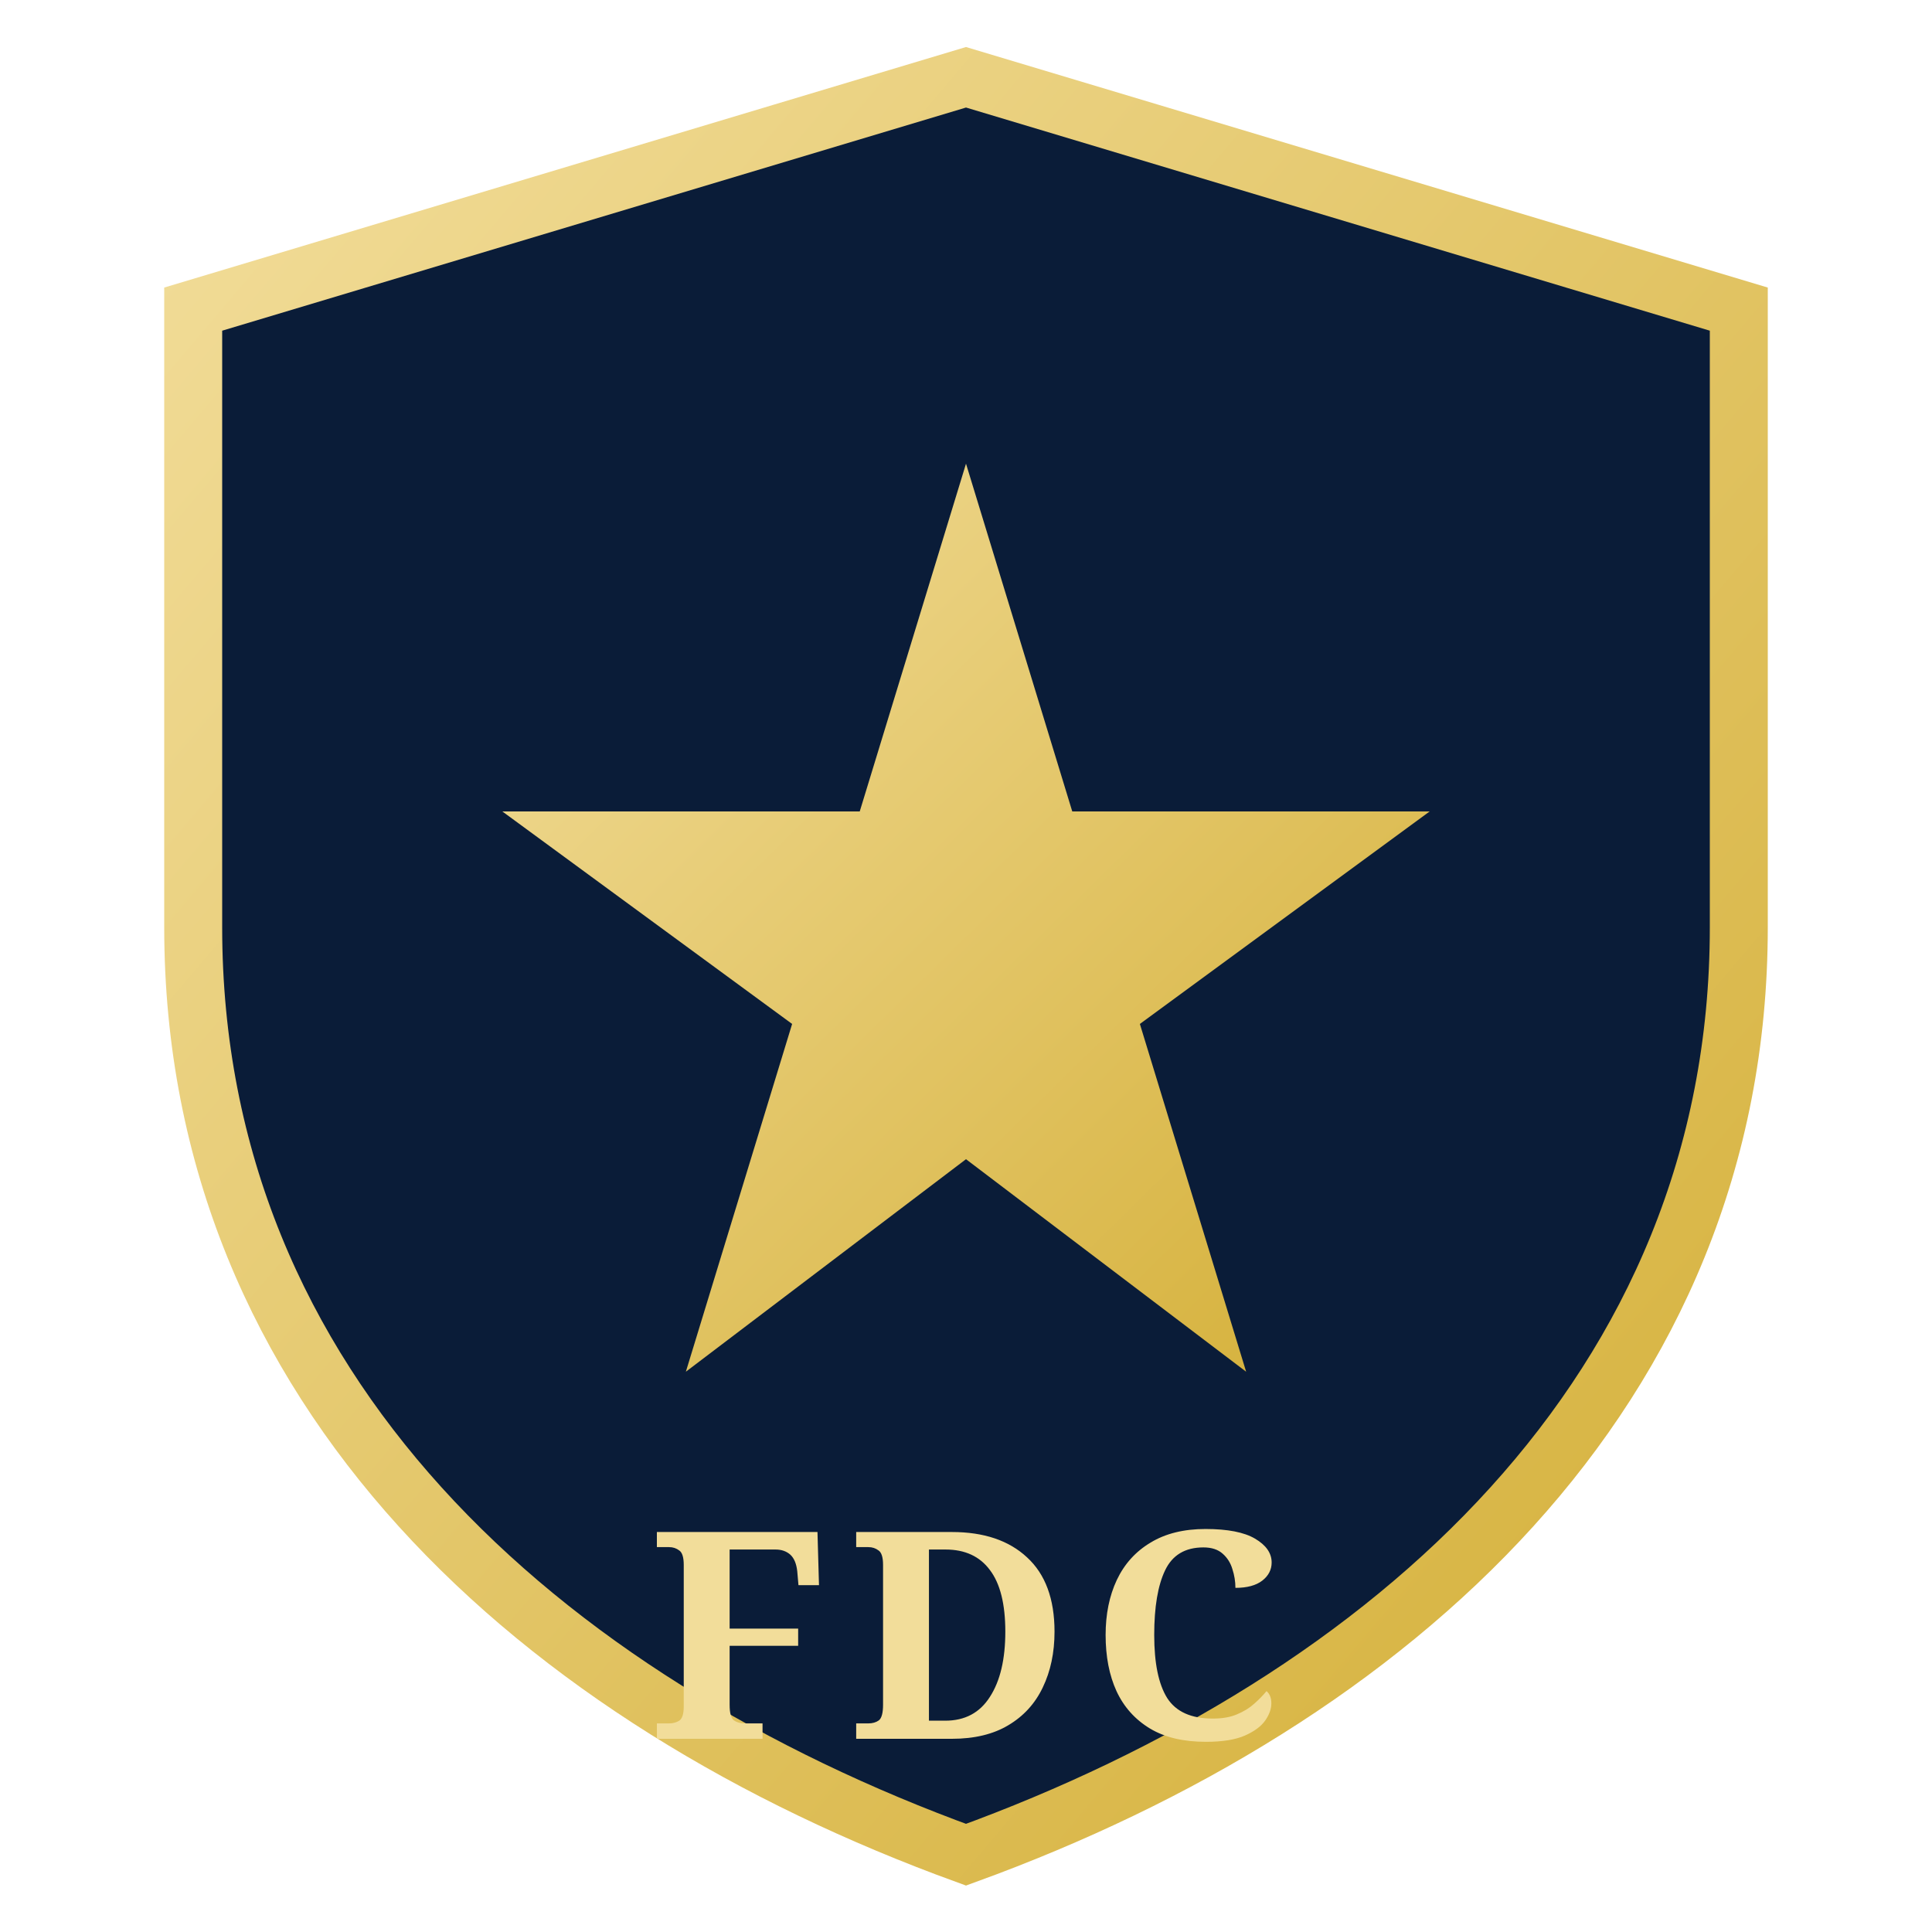
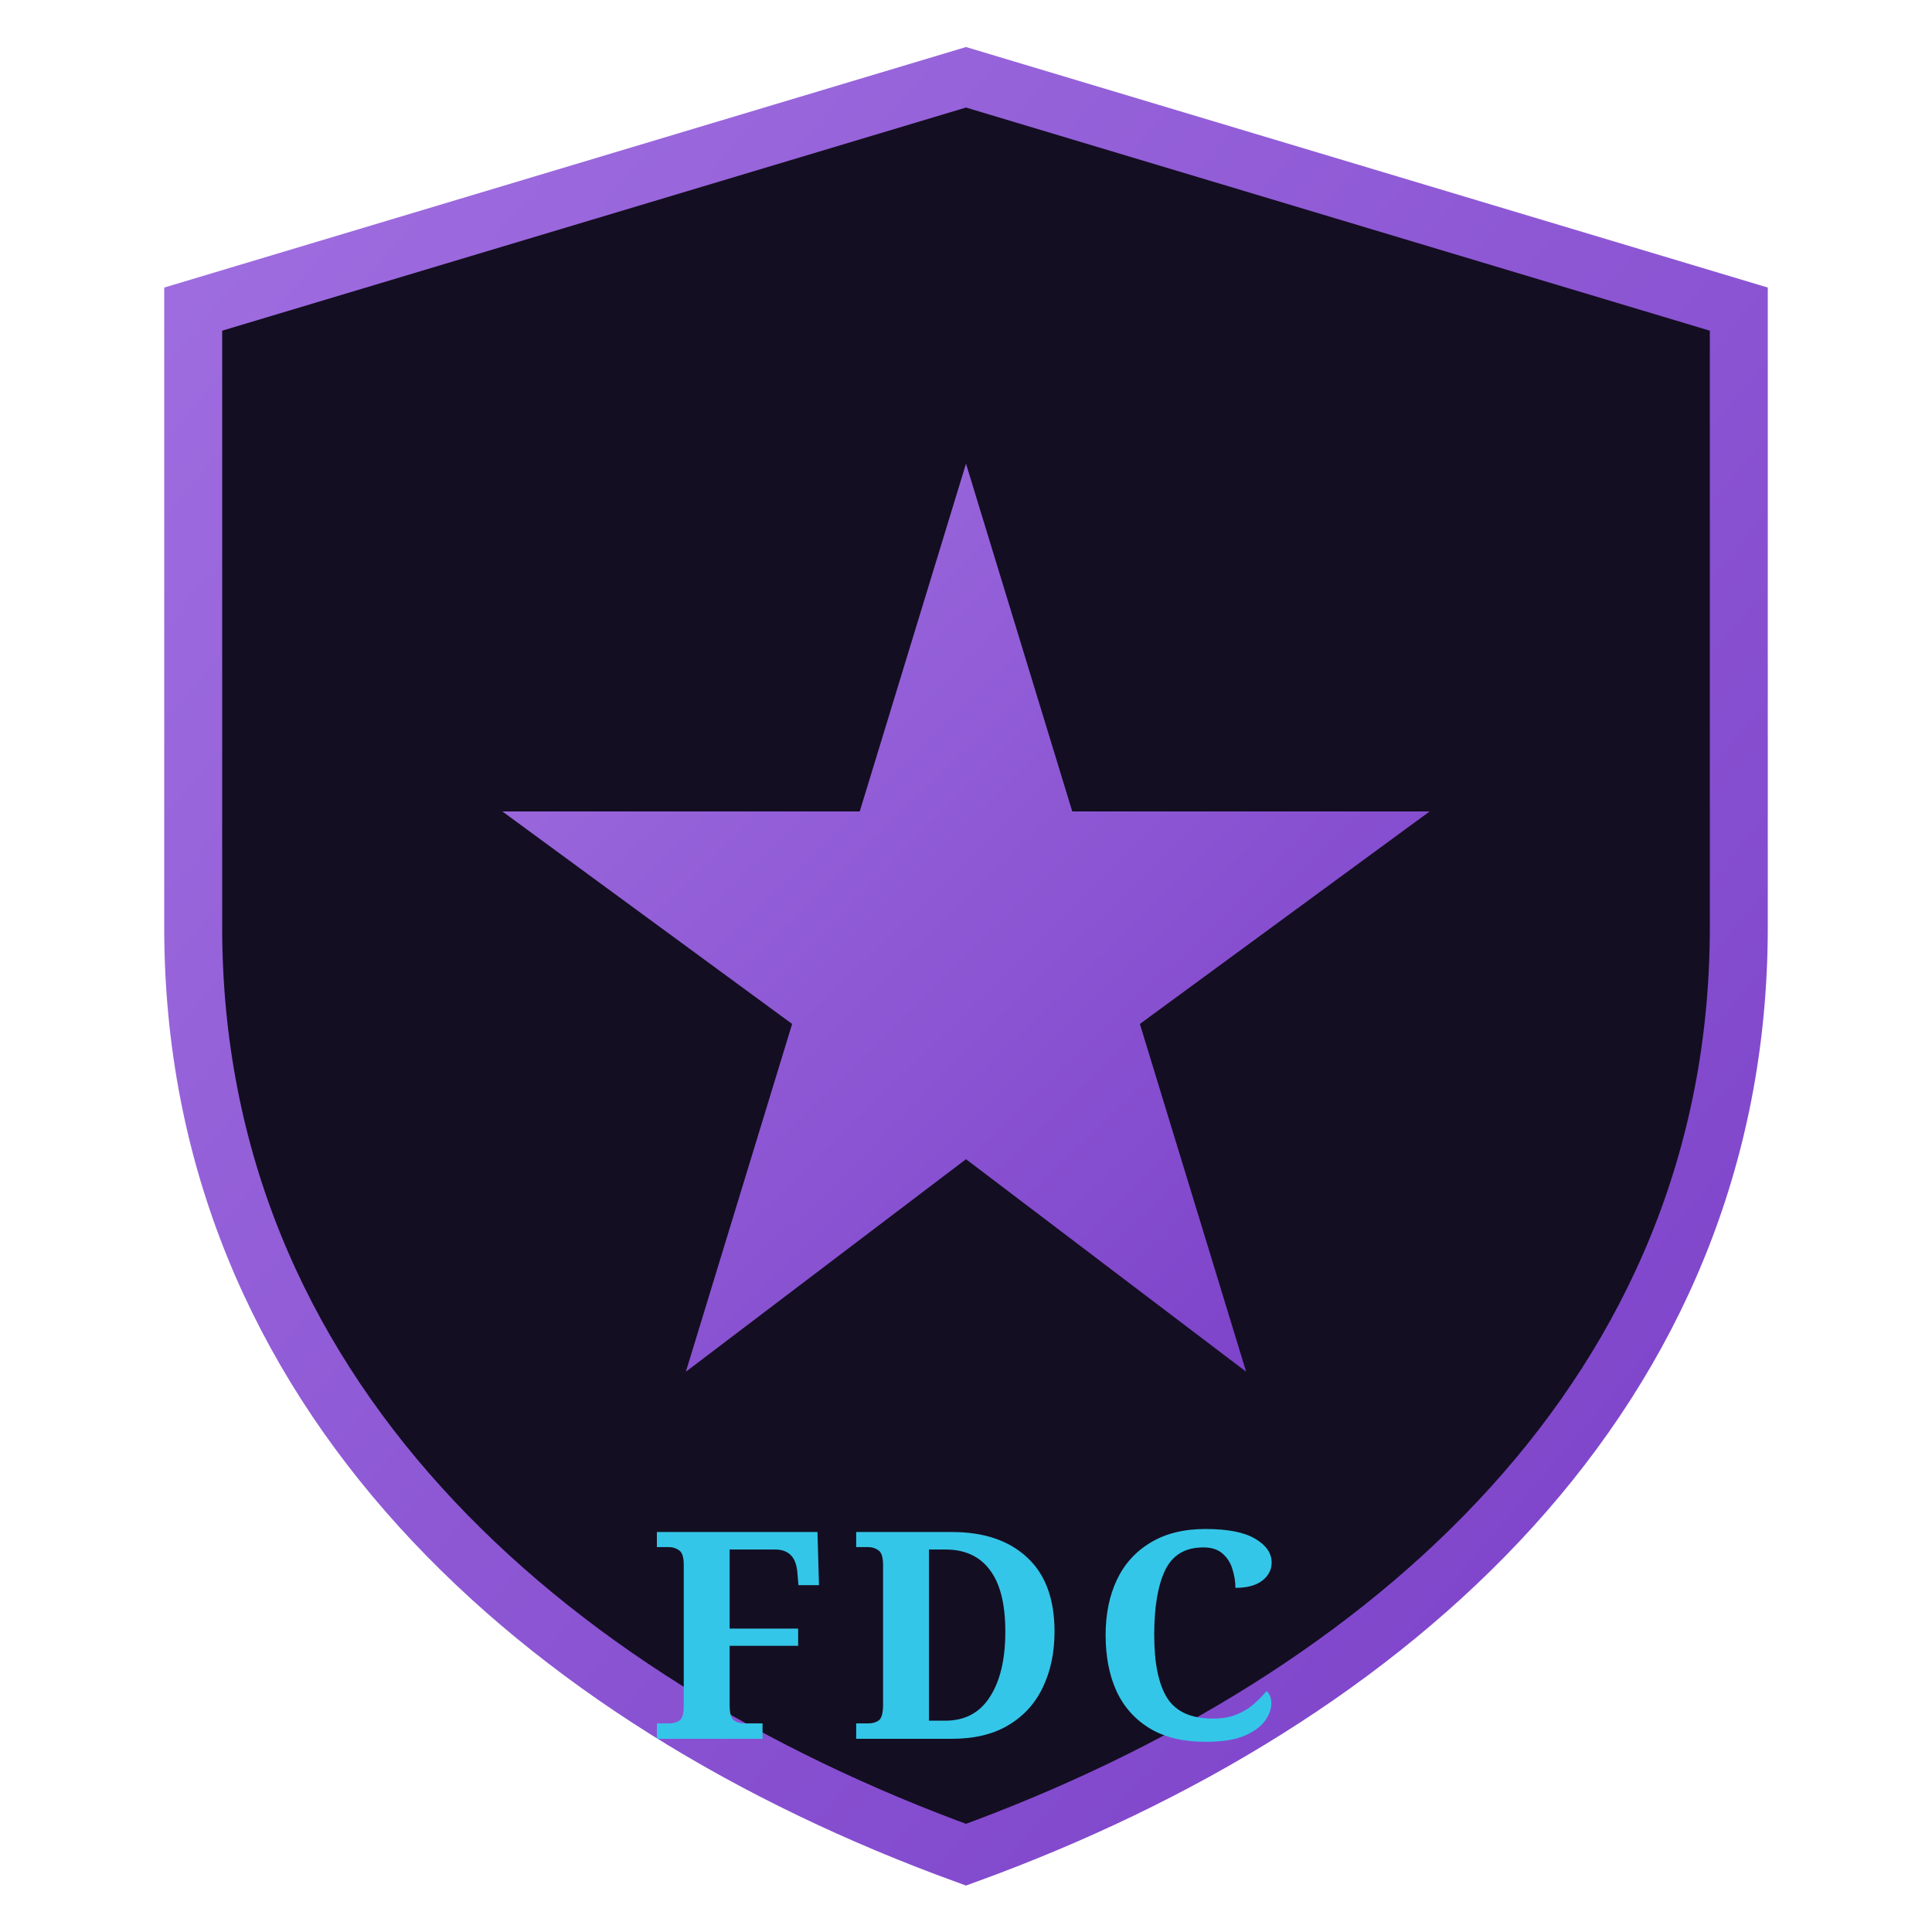
- <svg xmlns="http://www.w3.org/2000/svg" viewBox="0 0 100 100" role="img" aria-label="Friend de Coup Foundation crest">
+ <svg xmlns="http://www.w3.org/2000/svg" viewBox="0 0 100 100" role="img" aria-label="FDC Foundation crest">
  <defs>
    <linearGradient id="g" x1="0" y1="0" x2="1" y2="1">
-       <stop offset="0" stop-color="#f2dd9a" />
-       <stop offset="1" stop-color="#d4af37" />
+       <stop offset="0" stop-color="#a06fe0" />
+       <stop offset="1" stop-color="#7a3fc8" />
    </linearGradient>
  </defs>
-   <path d="M50 4 L90 16 V48 C90 72 72 88 50 96 C28 88 10 72 10 48 V16 Z" fill="#0a1c38" stroke="url(#g)" stroke-width="3" />
+   <path d="M50 4 L90 16 V48 C90 72 72 88 50 96 C28 88 10 72 10 48 V16 Z" fill="#140e22" stroke="url(#g)" stroke-width="3" />
  <path d="M50 24 L55.5 42 L74 42 L59 53 L64.5 71 L50 60 L35.5 71 L41 53 L26 42 L44.5 42 Z" fill="url(#g)" />
-   <text x="50" y="90" text-anchor="middle" font-family="Georgia, serif" font-weight="700" font-size="15" fill="#f2dd9a" letter-spacing="1">FDC</text>
+   <text x="50" y="90" text-anchor="middle" font-family="Georgia, serif" font-weight="700" font-size="15" fill="#34c6e8" letter-spacing="1">FDC</text>
</svg>
